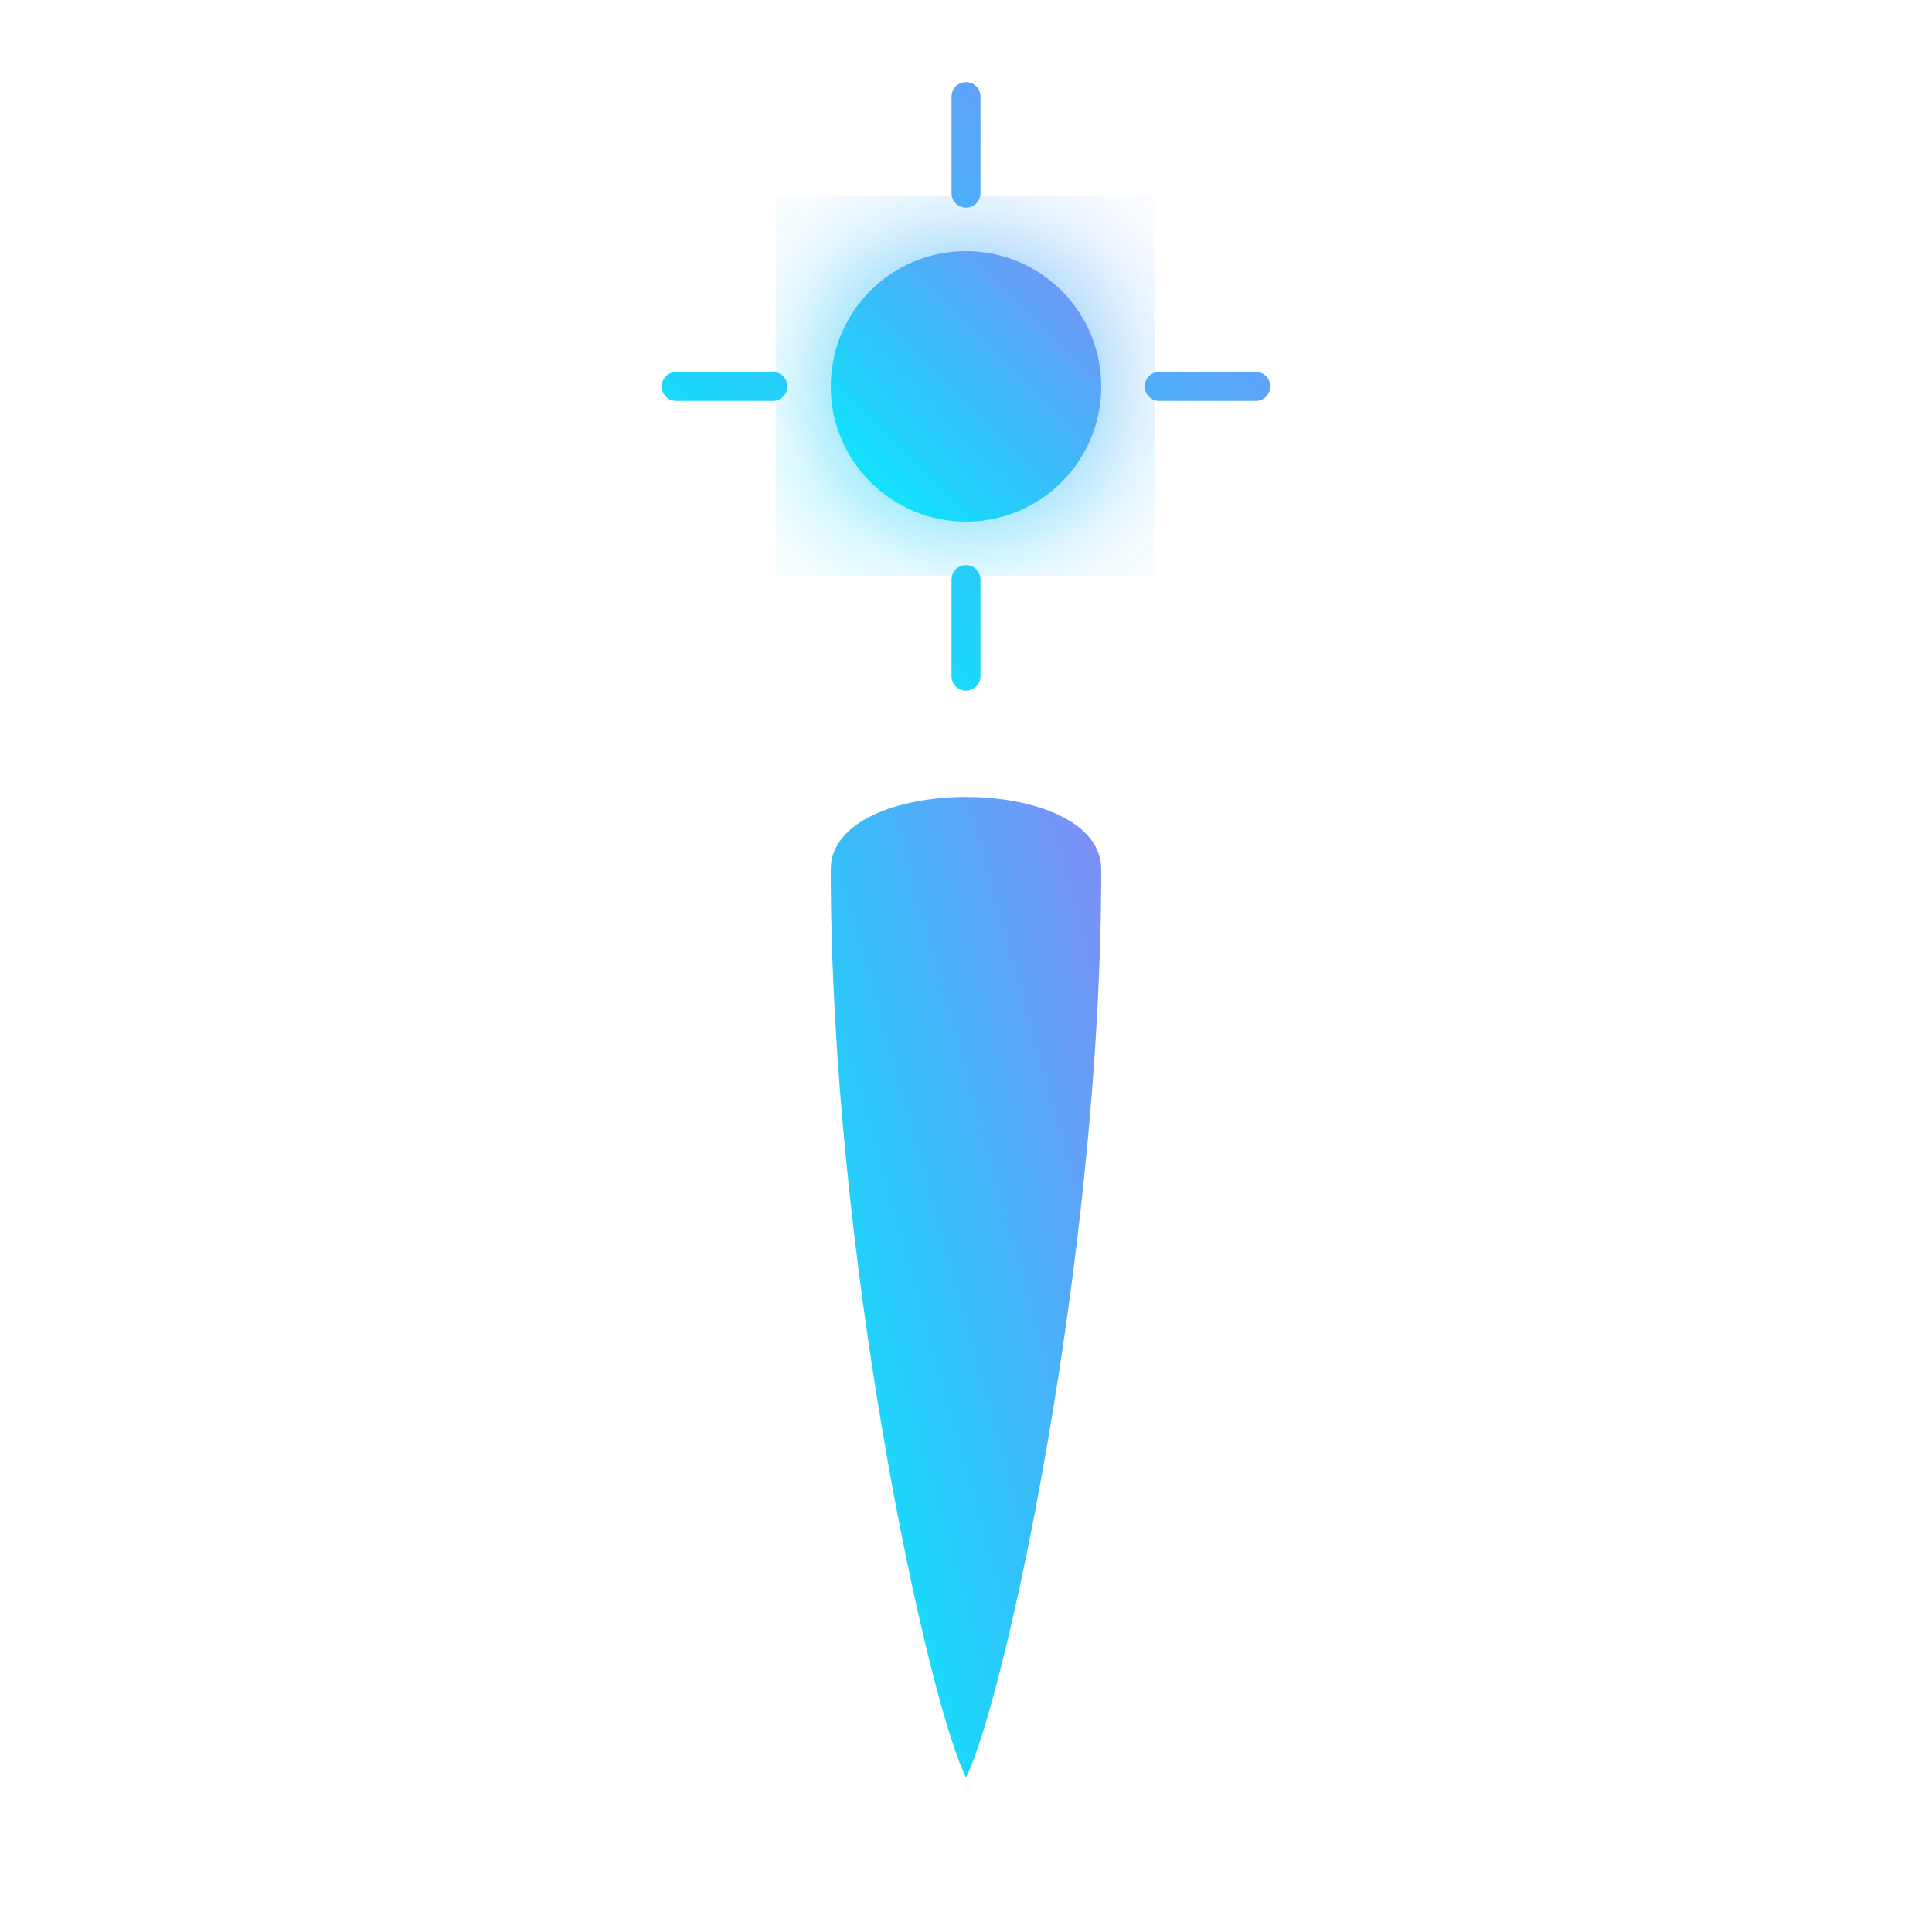
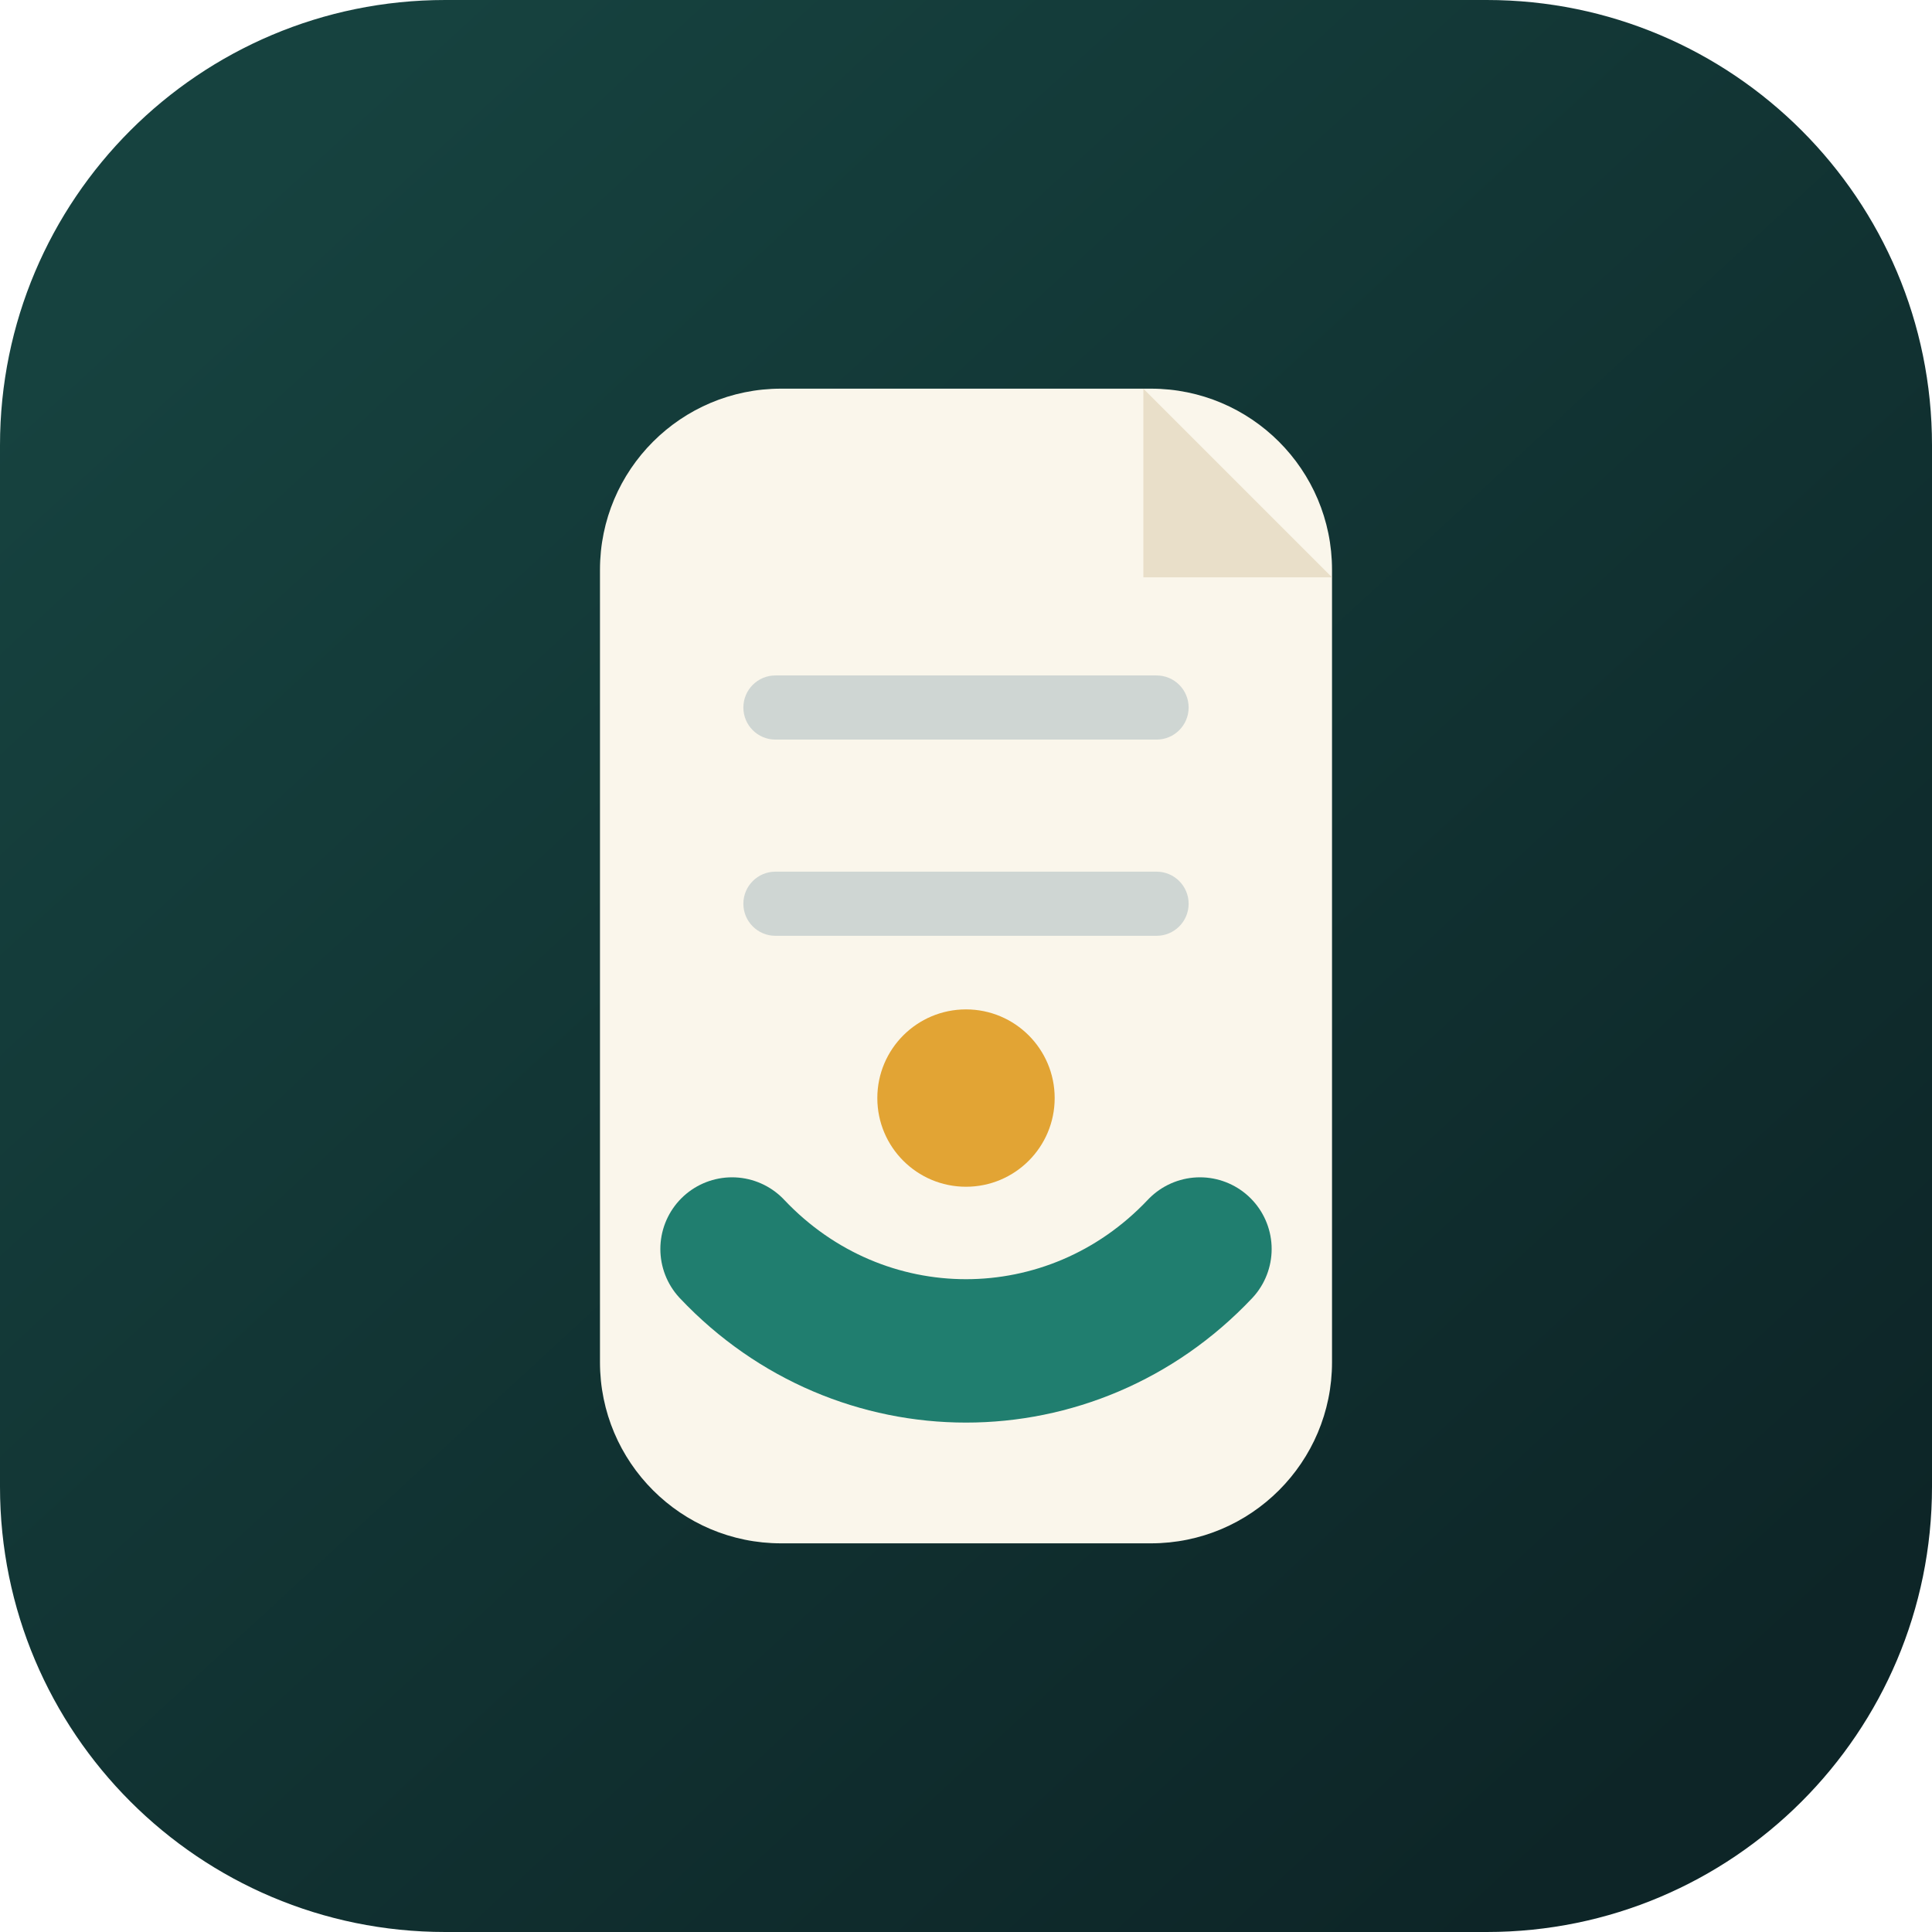
- <svg xmlns="http://www.w3.org/2000/svg" viewBox="0 0 100 100" width="100%" height="100%">
+ <svg xmlns="http://www.w3.org/2000/svg" viewBox="0 0 1024 1024" role="img" aria-labelledby="title desc">
  <defs>
-     <linearGradient id="primaryGradient" x1="0%" y1="100%" x2="100%" y2="0%">
-       <stop offset="0%" stop-color="#00f2fe" />
-       <stop offset="50%" stop-color="#38bdf8" />
-       <stop offset="100%" stop-color="#818cf8" />
+     <linearGradient id="bg" x1="128" y1="96" x2="896" y2="928" gradientUnits="userSpaceOnUse">
+       <stop offset="0" stop-color="#16423F" />
+       <stop offset="1" stop-color="#0D2527" />
    </linearGradient>
-     <filter id="subtleGlow" x="-20%" y="-20%" width="140%" height="140%">
-       <feGaussianBlur stdDeviation="4" result="blur" />
-       <feComposite in="SourceGraphic" in2="blur" operator="over" />
-     </filter>
  </defs>
-   <circle cx="50" cy="20" r="7" fill="url(#primaryGradient)" filter="url(#subtleGlow)" />
-   <path d="M50,5 L50,10 M50,30 L50,35 M35,20 L40,20 M60,20 L65,20" stroke="url(#primaryGradient)" stroke-width="1.5" stroke-linecap="round" />
-   <path d="M43,45 C43,40 57,40 57,45 C57,65 52,88 50,92 C48,88 43,65 43,45 Z" fill="url(#primaryGradient)" />
+   <rect width="1024" height="1024" rx="236" fill="url(#bg)" />
+   <rect x="318" y="206" width="388" height="612" rx="96" fill="#FAF6EB" />
+   <path d="M606 206l100 100H606V206Z" fill="#E9DFC9" />
+   <rect x="394" y="358" width="236" height="34" rx="17" fill="#CFD6D3" />
+   <rect x="394" y="462" width="236" height="34" rx="17" fill="#CFD6D3" />
+   <circle cx="512" cy="582" r="47" fill="#E2A434" />
+   <path d="M388 662c68 72 180 72 248 0" fill="none" stroke="#207E6F" stroke-width="76" stroke-linecap="round" />
</svg>
